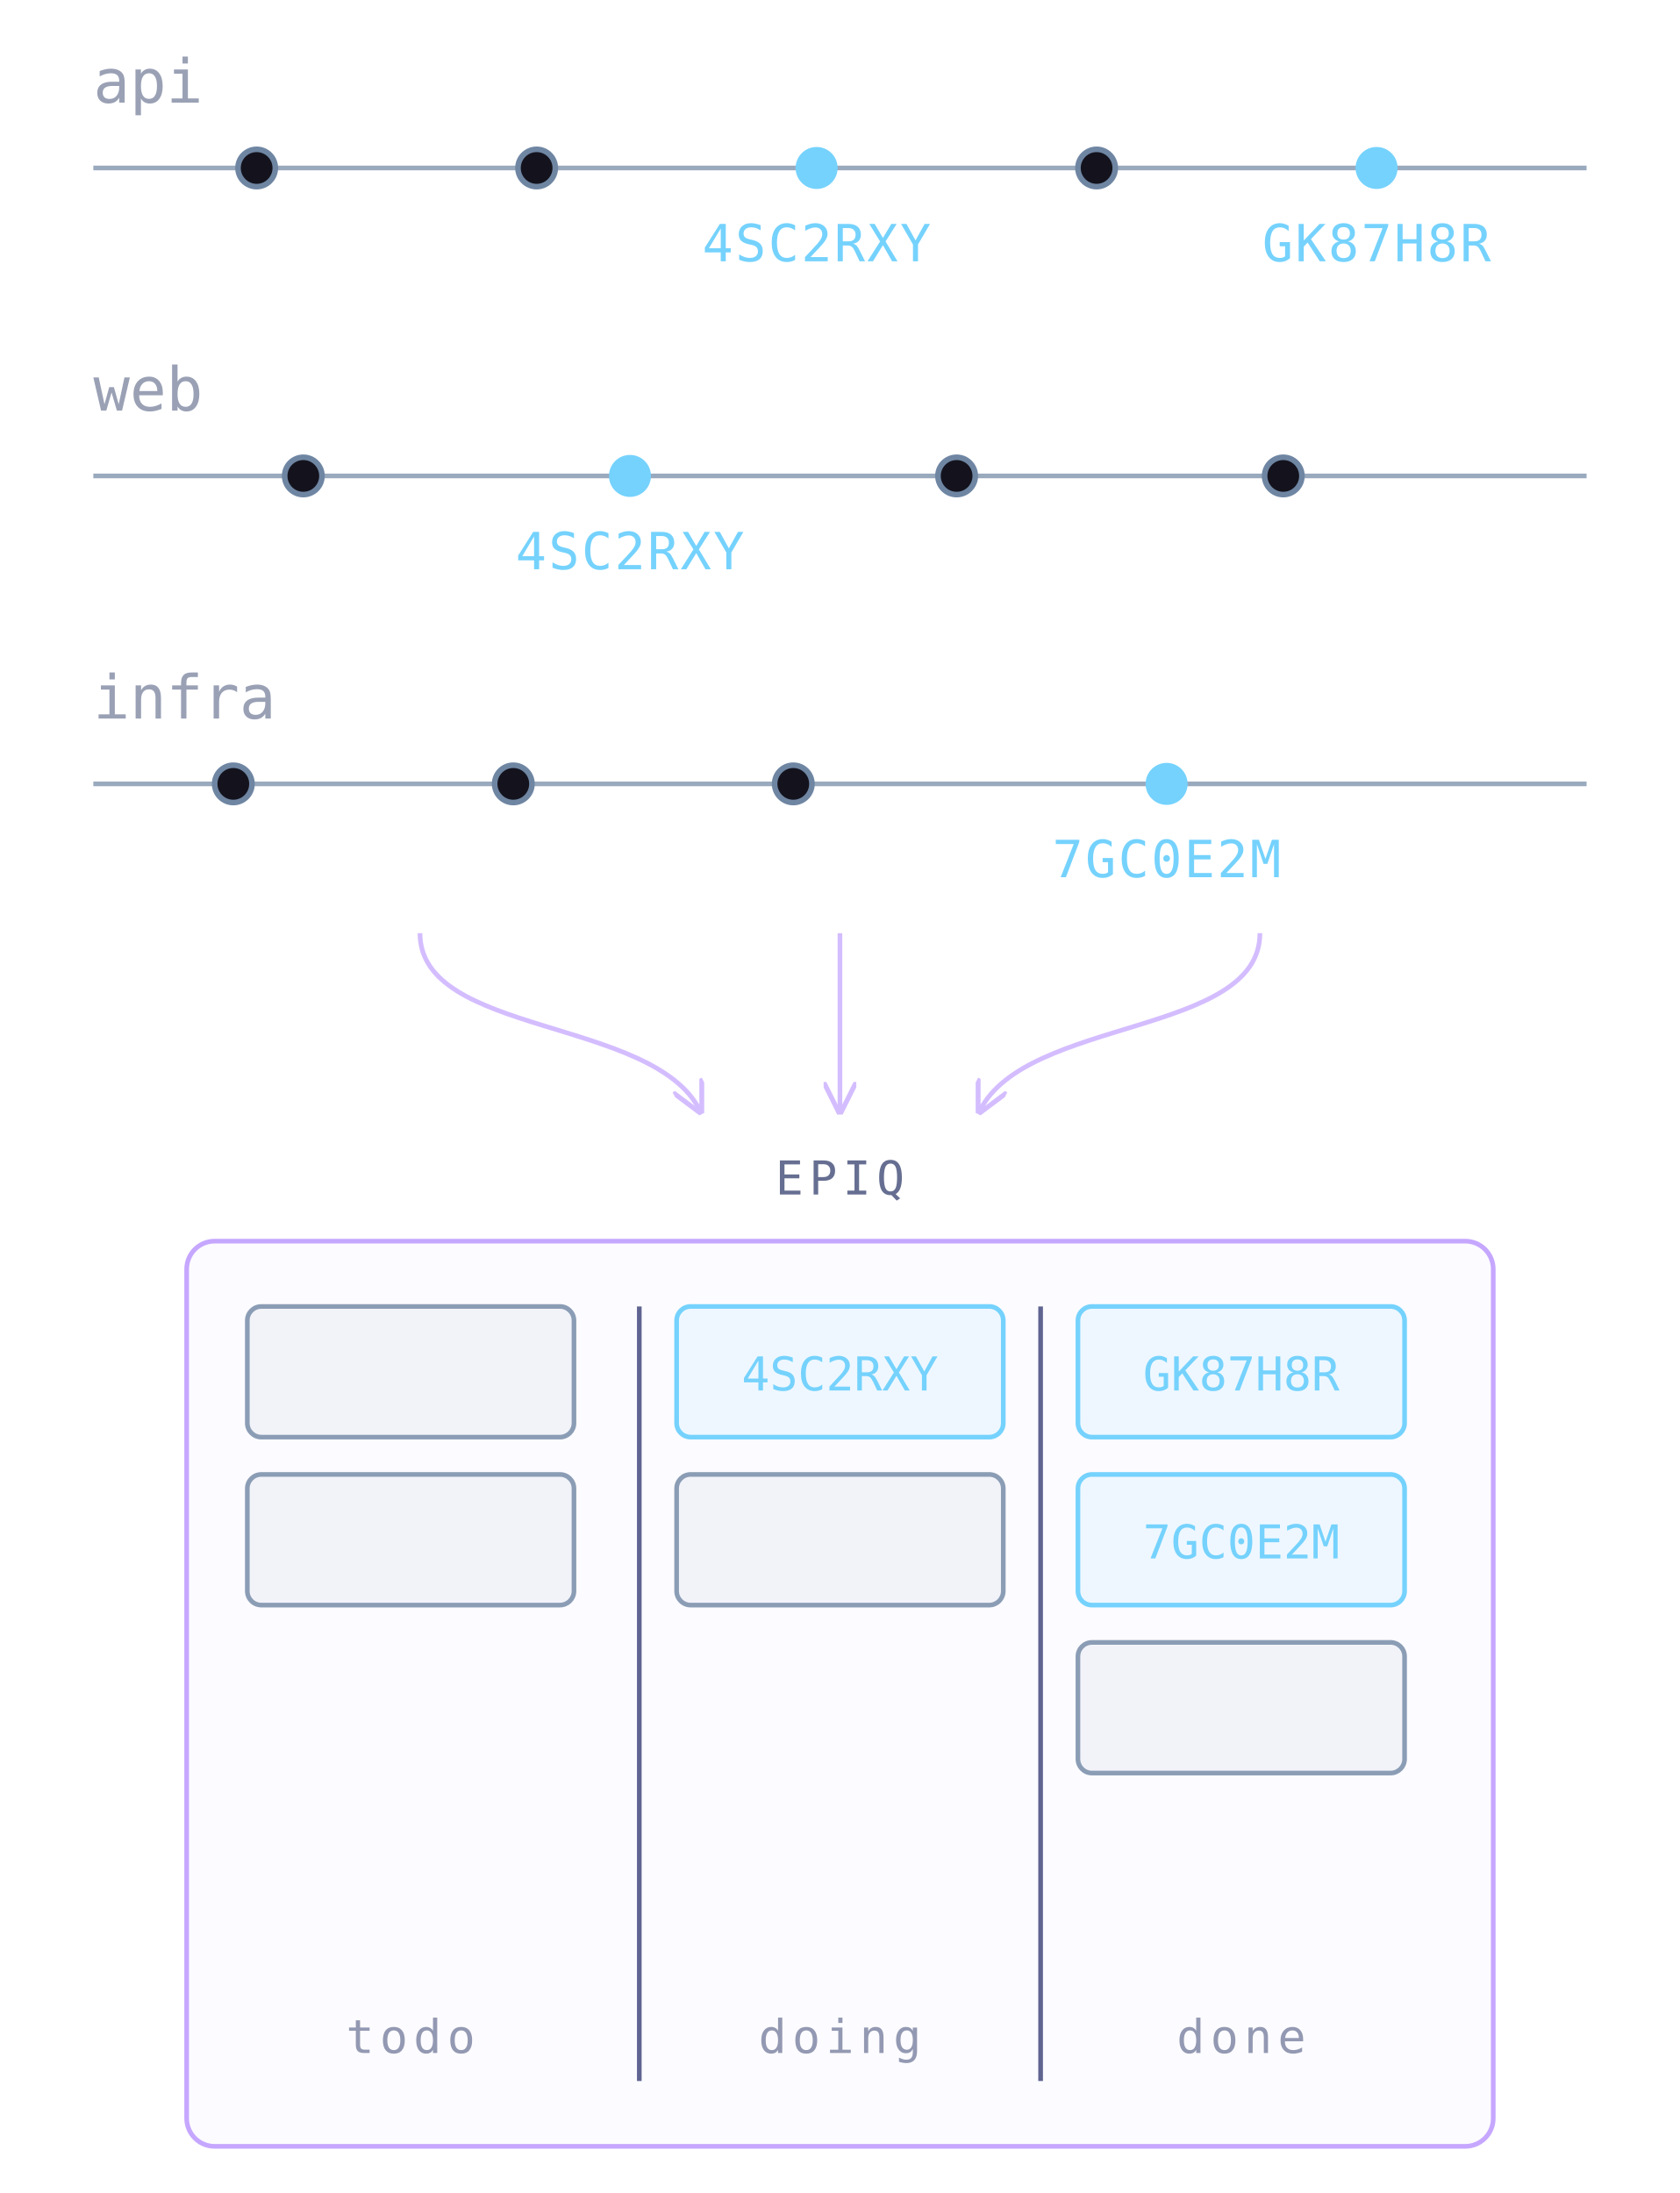
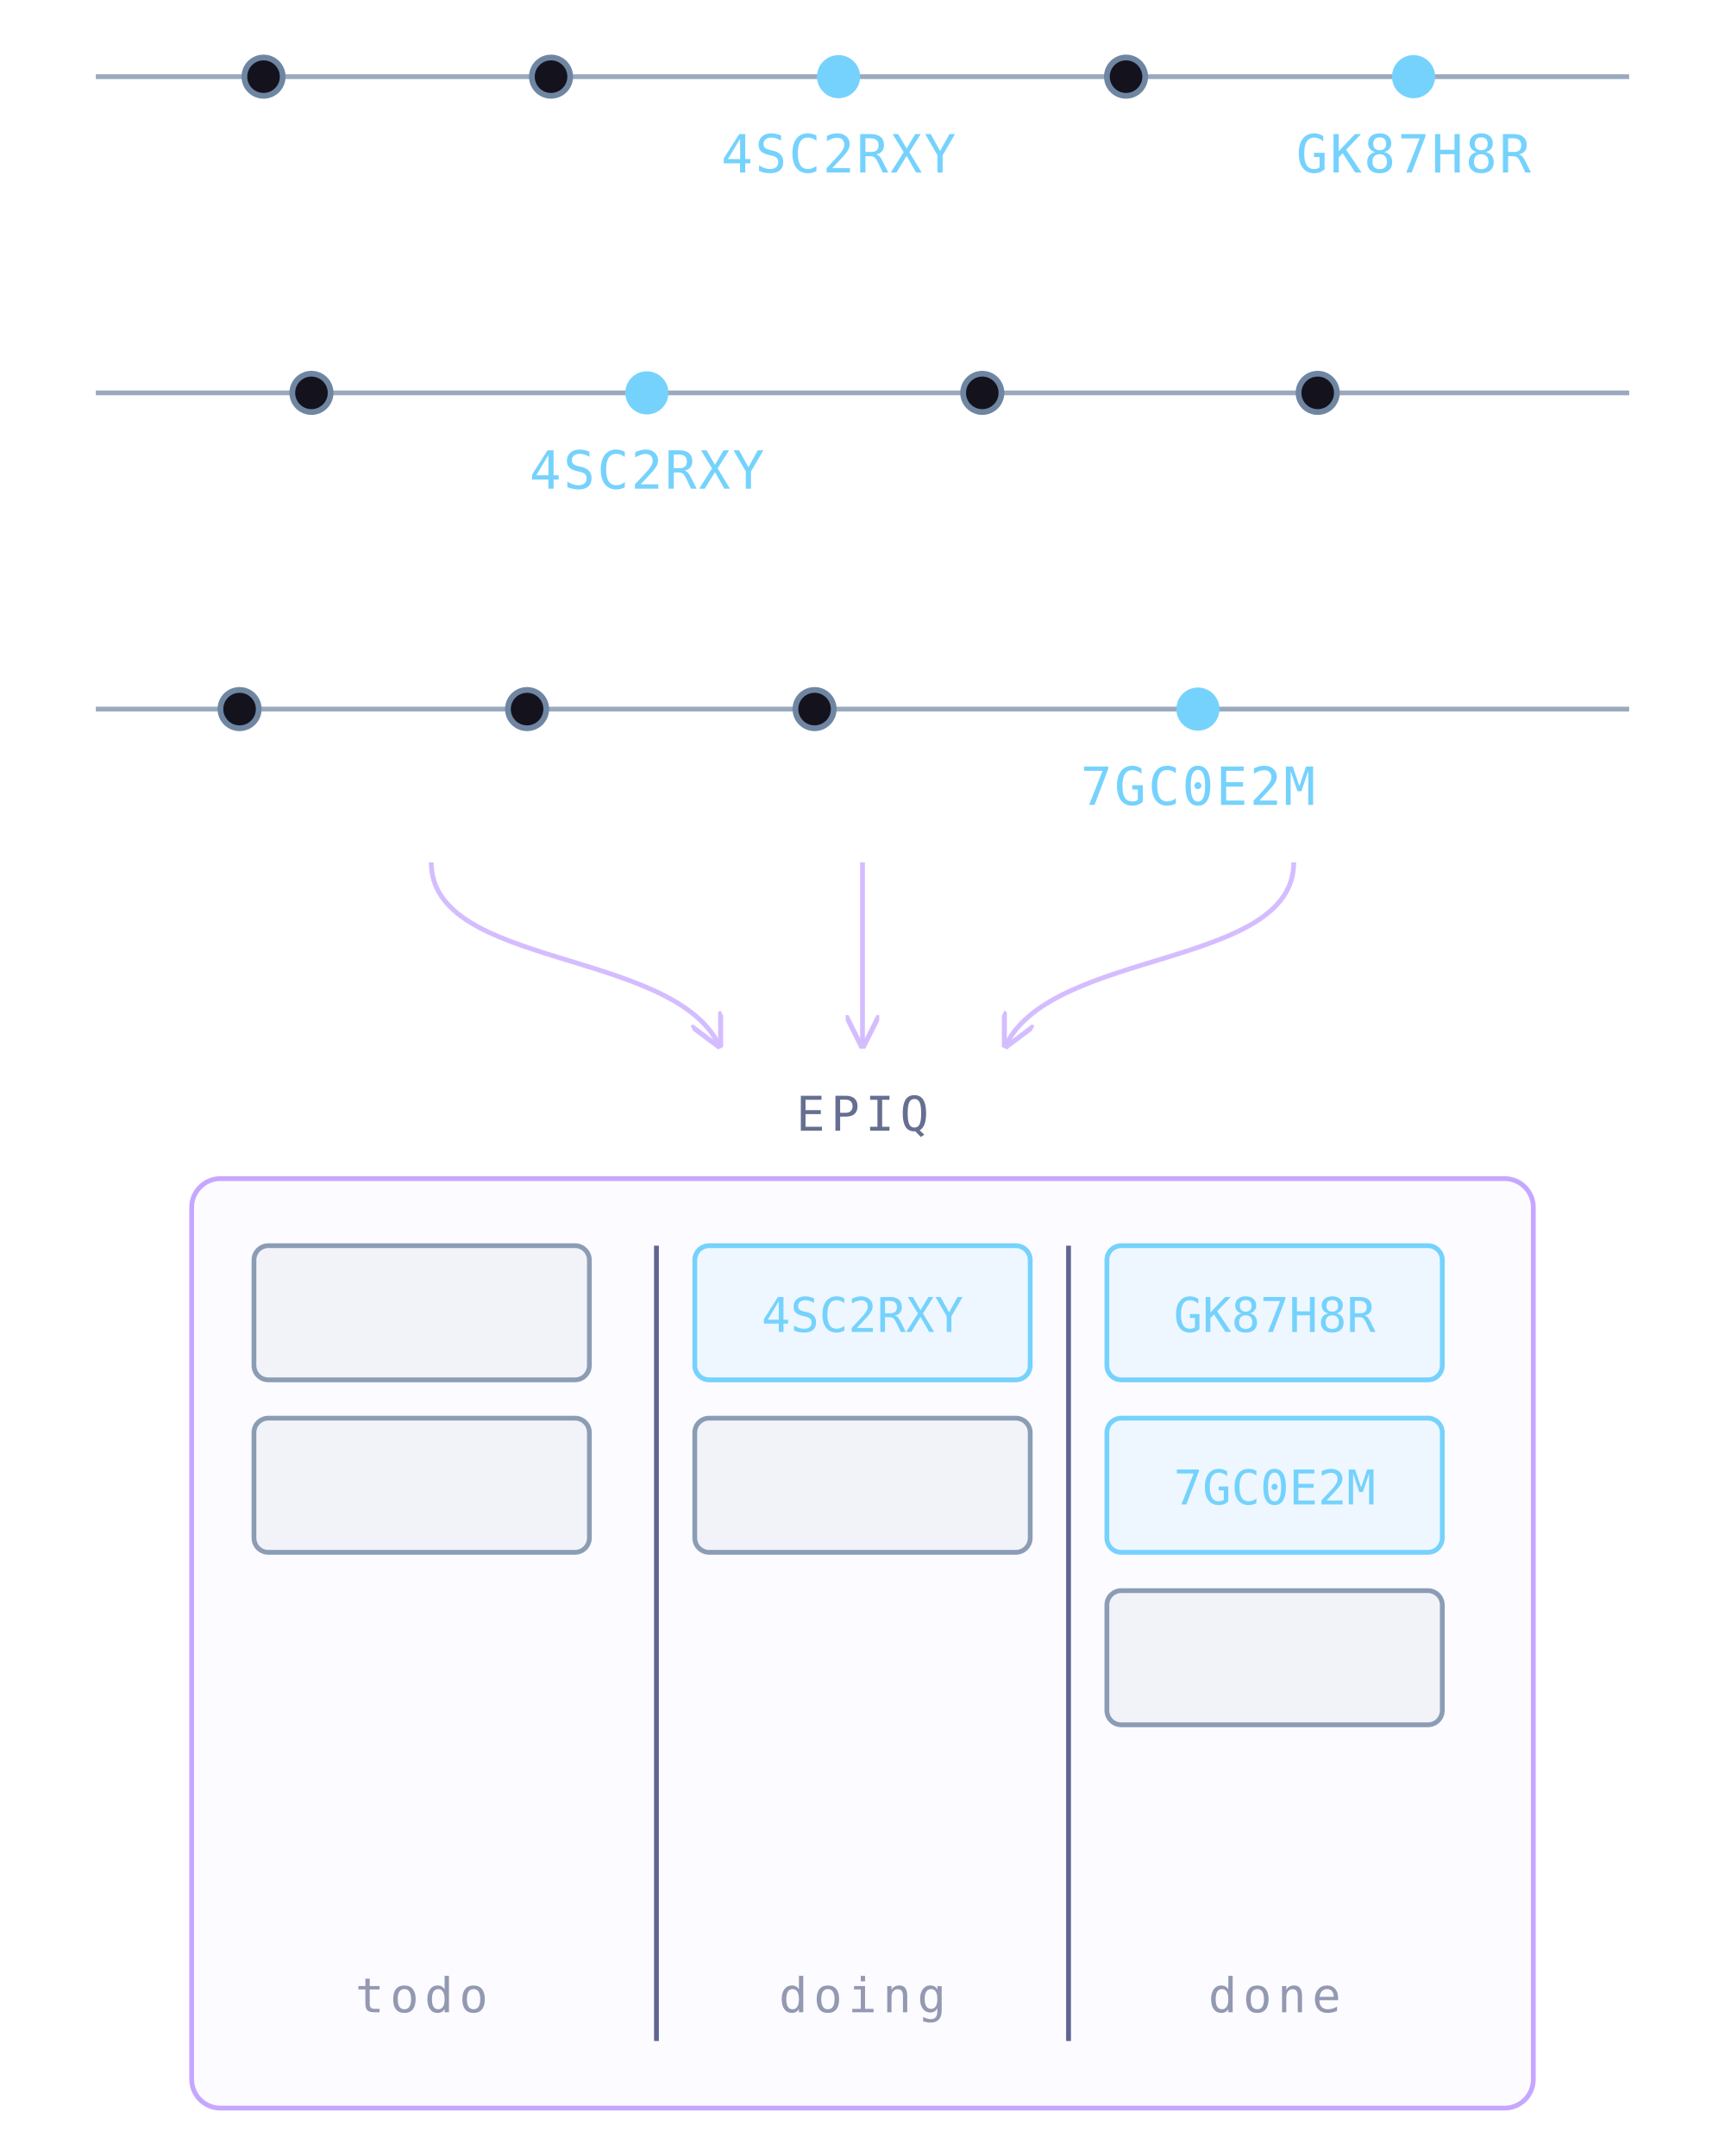
- <svg xmlns="http://www.w3.org/2000/svg" viewBox="0 0 360 470" width="360" height="470" role="img" aria-label="Three repos, api, web and infra, each a line of commits. Arrows run from every repo into one epiq board, where commits from different repos meet on the tickets they reference.">
+ <svg xmlns="http://www.w3.org/2000/svg" viewBox="0 20 360 450" width="360" height="450" role="img" aria-label="Three repos, each a line of commits. Arrows run from every repo into one epiq board, where commits from different repos meet on the tickets they reference.">
  <style>
		.ax    { font: 10px ui-monospace, SFMono-Regular, Menlo, monospace; fill: #666f91; letter-spacing: .12em; }
- 		.lbl   { font: 13px ui-monospace, SFMono-Regular, Menlo, monospace; fill: #9aa1b5; }
		.ref   { font: 11px ui-monospace, SFMono-Regular, Menlo, monospace; fill: #75d2fd; letter-spacing: .04em; }
		.cref  { font: 10px ui-monospace, SFMono-Regular, Menlo, monospace; fill: #75d2fd; }
		.line  { stroke: #6f86a3; stroke-width: 1; opacity: .7; }
		.dot   { fill: #14131d; stroke: #6f86a3; stroke-width: 1.2; }
		.hit   { fill: #75d2fd; stroke: none; }
		.flow  { fill: none; stroke: #c6a7ff; stroke-width: 1; opacity: .75; }
		.board { fill: rgba(198,167,255,.05); stroke: #c6a7ff; stroke-width: 1; }
		.lane  { fill: none; stroke: rgba(78,84,133,.9); stroke-width: 1; }
		.card  { fill: rgba(111,134,163,.08); stroke: #6f86a3; stroke-width: 1; opacity: .8; }
		.lit   { fill: rgba(117,210,253,.10); stroke: #75d2fd; stroke-width: 1; }
	</style>
  <defs>
    <marker id="head" viewBox="0 0 8 8" refX="7" refY="4" markerWidth="7" markerHeight="7" orient="auto">
      <path d="M0 0 L8 4 L0 8" fill="none" stroke="#c6a7ff" stroke-width="1.2" />
    </marker>
  </defs>
-   <text class="lbl" x="20" y="22">api</text>
  <line class="line" x1="20" y1="36" x2="340" y2="36" />
  <circle class="dot" cx="55" cy="36" r="4" />
  <circle class="dot" cx="115" cy="36" r="4" />
  <circle class="hit" cx="175" cy="36" r="4.5" />
  <text class="ref" x="175" y="56" text-anchor="middle">4SC2RXY</text>
  <circle class="dot" cx="235" cy="36" r="4" />
  <circle class="hit" cx="295" cy="36" r="4.5" />
  <text class="ref" x="295" y="56" text-anchor="middle">GK87H8R</text>
-   <text class="lbl" x="20" y="88">web</text>
  <line class="line" x1="20" y1="102" x2="340" y2="102" />
  <circle class="dot" cx="65" cy="102" r="4" />
  <circle class="hit" cx="135" cy="102" r="4.5" />
  <text class="ref" x="135" y="122" text-anchor="middle">4SC2RXY</text>
  <circle class="dot" cx="205" cy="102" r="4" />
  <circle class="dot" cx="275" cy="102" r="4" />
-   <text class="lbl" x="20" y="154">infra</text>
  <line class="line" x1="20" y1="168" x2="340" y2="168" />
  <circle class="dot" cx="50" cy="168" r="4" />
  <circle class="dot" cx="110" cy="168" r="4" />
  <circle class="dot" cx="170" cy="168" r="4" />
  <circle class="hit" cx="250" cy="168" r="4.5" />
  <text class="ref" x="250" y="188" text-anchor="middle">7GC0E2M</text>
  <path class="flow" d="M90 200 C90 222 140 218 150 238" marker-end="url(#head)" />
  <path class="flow" d="M180 200 L180 238" marker-end="url(#head)" />
  <path class="flow" d="M270 200 C270 222 220 218 210 238" marker-end="url(#head)" />
  <text class="ax" x="180" y="256" text-anchor="middle">EPIQ</text>
  <rect class="board" x="40" y="266" width="280" height="194" rx="6" />
  <line class="lane" x1="137" y1="280" x2="137" y2="446" />
  <line class="lane" x1="223" y1="280" x2="223" y2="446" />
  <rect class="card" x="53" y="280" width="70" height="28" rx="3" />
  <rect class="card" x="53" y="316" width="70" height="28" rx="3" />
  <rect class="lit" x="145" y="280" width="70" height="28" rx="3" />
  <rect class="card" x="145" y="316" width="70" height="28" rx="3" />
  <rect class="lit" x="231" y="280" width="70" height="28" rx="3" />
  <rect class="lit" x="231" y="316" width="70" height="28" rx="3" />
  <rect class="card" x="231" y="352" width="70" height="28" rx="3" />
  <text class="cref" x="180" y="298" text-anchor="middle">4SC2RXY</text>
  <text class="cref" x="266" y="298" text-anchor="middle">GK87H8R</text>
  <text class="cref" x="266" y="334" text-anchor="middle">7GC0E2M</text>
  <text class="ax" x="88" y="440" text-anchor="middle" opacity=".7">todo</text>
  <text class="ax" x="180" y="440" text-anchor="middle" opacity=".7">doing</text>
  <text class="ax" x="266" y="440" text-anchor="middle" opacity=".7">done</text>
</svg>
